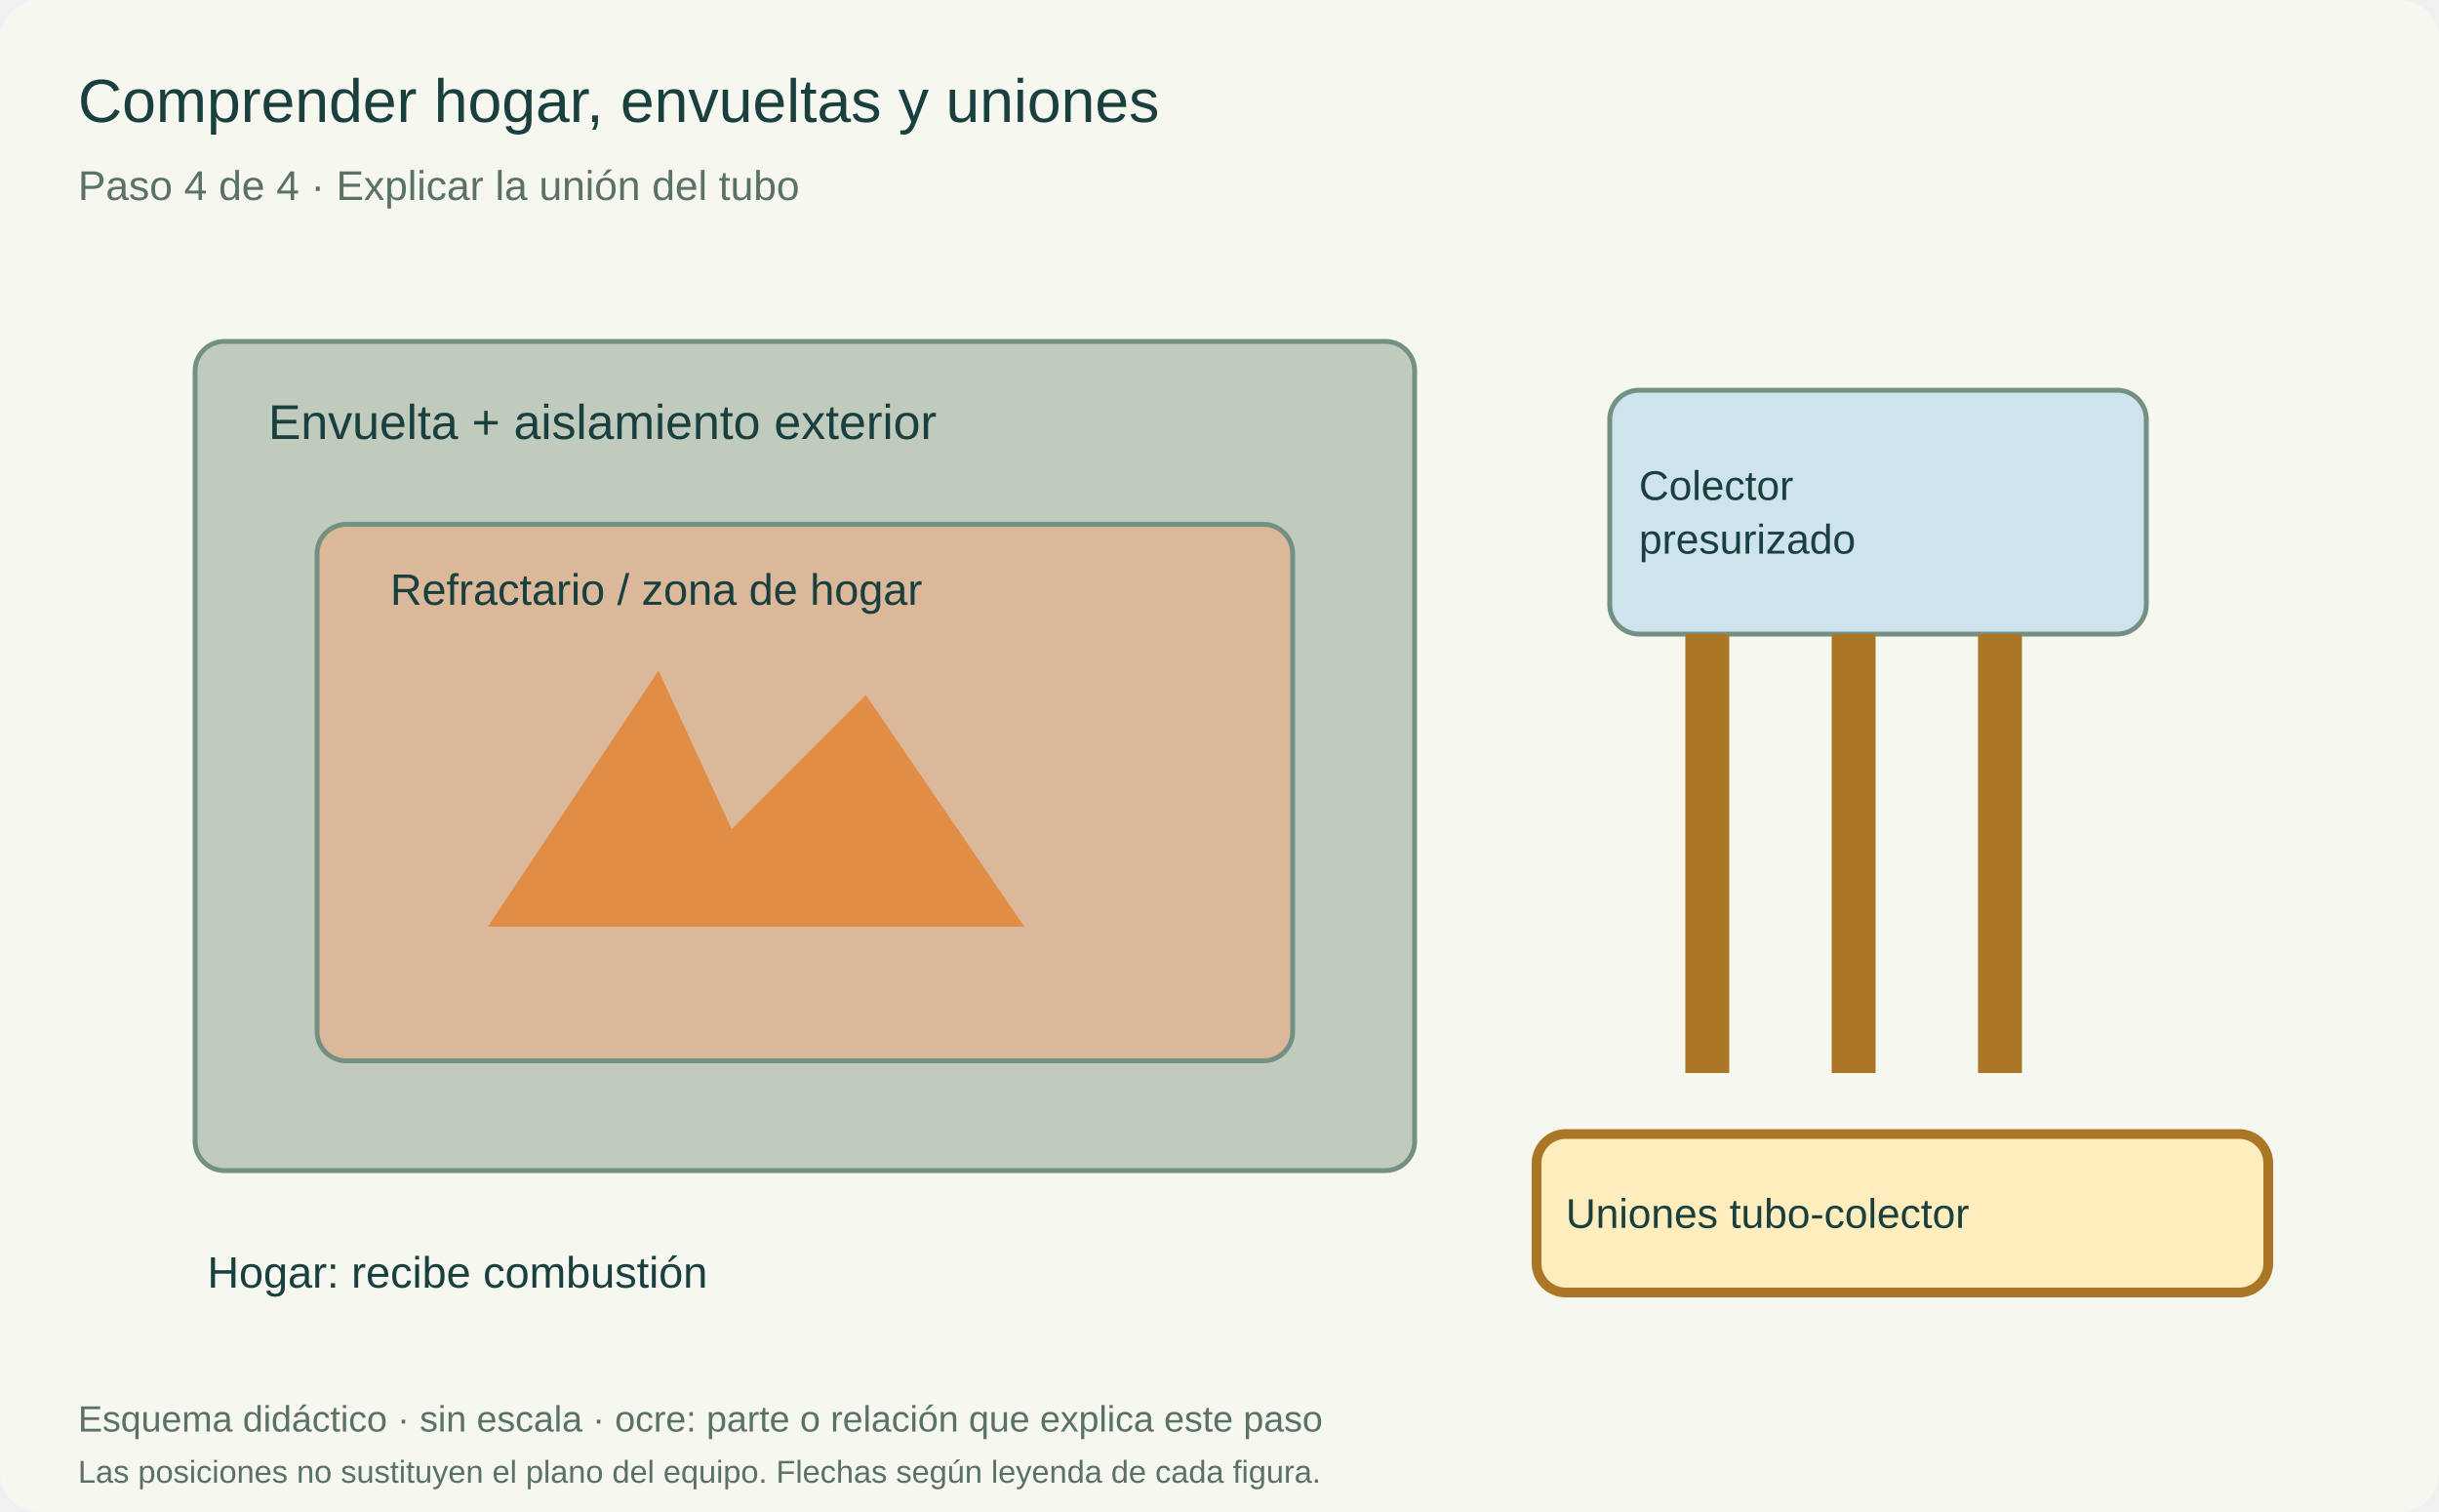
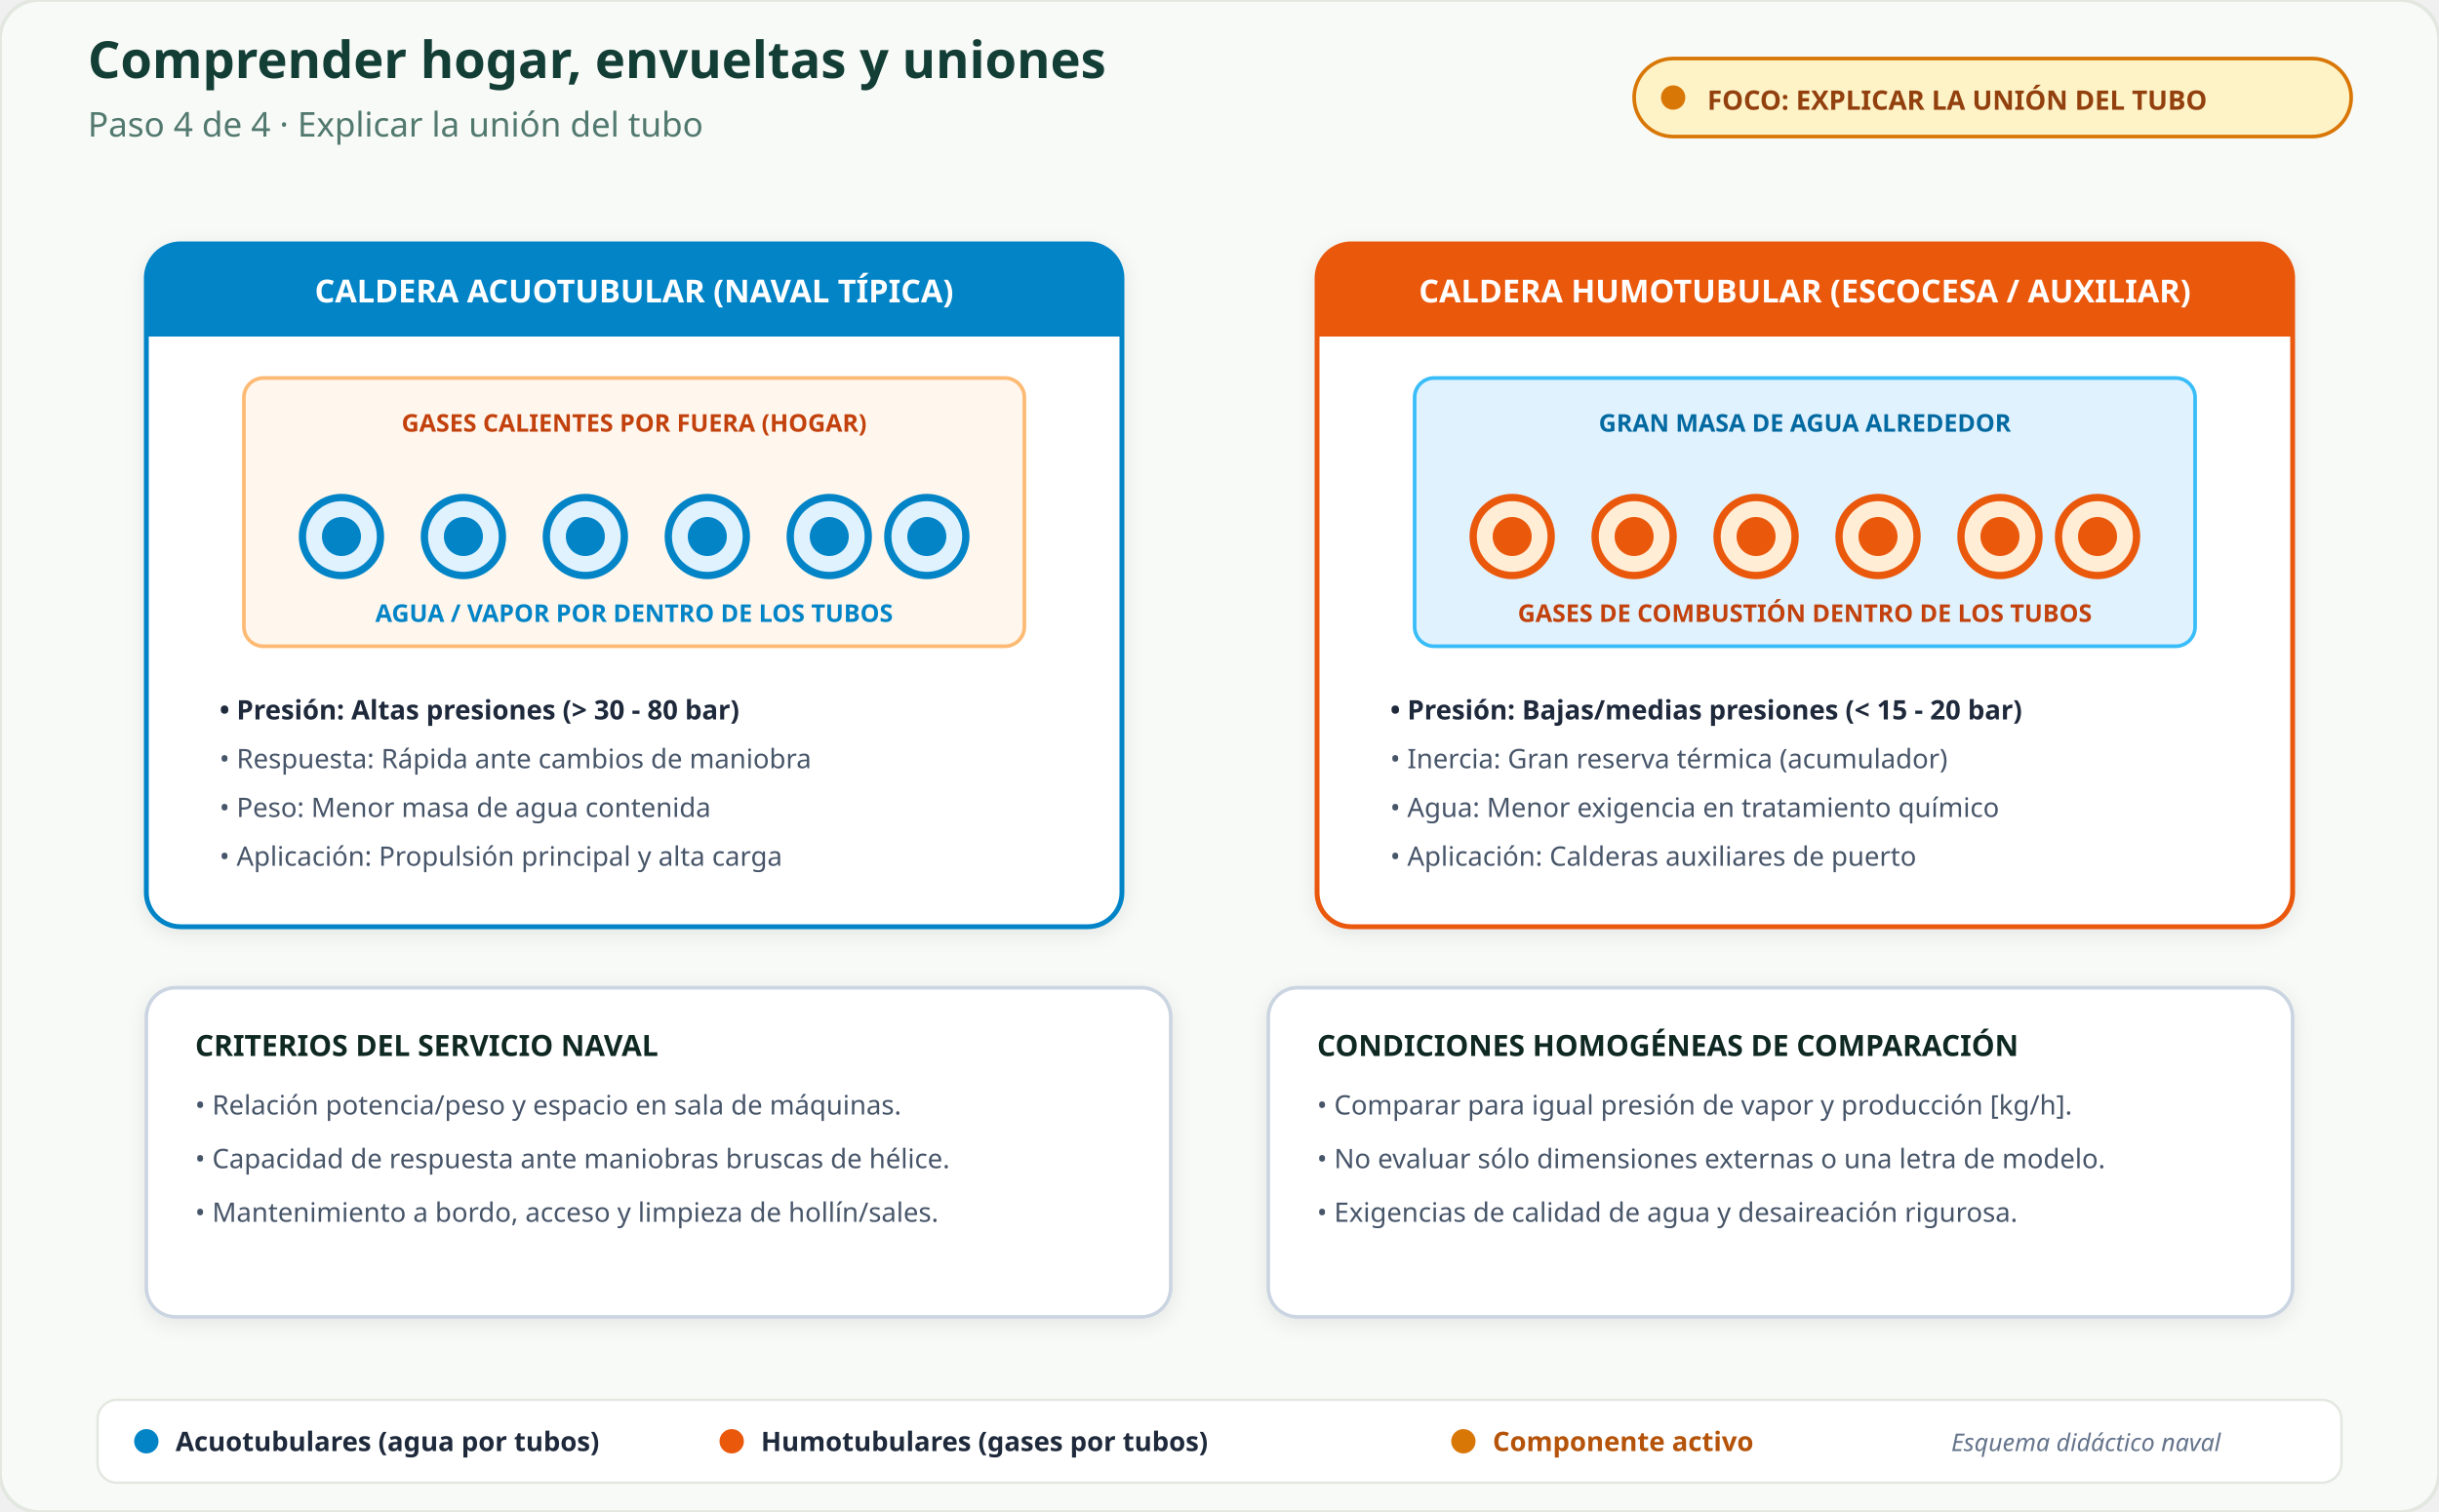
- <svg xmlns="http://www.w3.org/2000/svg" viewBox="0 0 1000 620" role="img">
-   <rect width="1000" height="620" rx="16" fill="#f6f7ef" />
-   <text x="32" y="50" font-family="Arial,sans-serif" font-size="25" fill="#193f3e">Comprender hogar, envueltas y uniones</text>
-   <text x="32" y="82" font-family="Arial,sans-serif" font-size="17" fill="#5a7167">Paso 4 de 4 · Explicar la unión del tubo</text>
-   <text x="32" y="587" font-family="Arial,sans-serif" font-size="15" fill="#5a7167">Esquema didáctico · sin escala · ocre: parte o relación que explica este paso</text>
-   <text x="32" y="608" font-family="Arial,sans-serif" font-size="13" fill="#5a7167">Las posiciones no sustituyen el plano del equipo. Flechas según leyenda de cada figura.</text>
-   <rect x="80" y="140" width="500" height="340" rx="12" fill="#c1cbbd" stroke="#729084" stroke-width="2" />
-   <text x="92" y="316.0" font-family="Arial,sans-serif" font-size="17" fill="#193f3e" />
-   <text x="110" y="180" font-family="Arial,sans-serif" font-size="20" fill="#193f3e">Envuelta + aislamiento exterior</text>
-   <rect x="130" y="215" width="400" height="220" rx="12" fill="#dbb899" stroke="#729084" stroke-width="2" />
-   <text x="142" y="331.0" font-family="Arial,sans-serif" font-size="17" fill="#193f3e" />
-   <text x="160" y="248" font-family="Arial,sans-serif" font-size="18" fill="#193f3e">Refractario / zona de hogar</text>
-   <polygon points="200,380 270,275 300,340 355,285 420,380" fill="#e18d46" />
-   <rect x="660" y="160" width="220" height="100" rx="12" fill="#cee3ec" stroke="#729084" stroke-width="2" />
-   <text x="672" y="205.0" font-family="Arial,sans-serif" font-size="17" fill="#193f3e">Colector</text>
-   <text x="672" y="227.0" font-family="Arial,sans-serif" font-size="17" fill="#193f3e">presurizado</text>
-   <polyline points="700,260 700,440" fill="none" stroke="#ab7625" stroke-width="18" stroke-linejoin="round" />
-   <polyline points="760,260 760,440" fill="none" stroke="#ab7625" stroke-width="18" stroke-linejoin="round" />
-   <polyline points="820,260 820,440" fill="none" stroke="#ab7625" stroke-width="18" stroke-linejoin="round" />
-   <rect x="630" y="465" width="300" height="65" rx="12" fill="#ffedbd" stroke="#ab7625" stroke-width="4" />
-   <text x="642" y="503.5" font-family="Arial,sans-serif" font-size="17" fill="#193f3e">Uniones tubo-colector</text>
-   <text x="85" y="528" font-family="Arial,sans-serif" font-size="18" fill="#193f3e">Hogar: recibe combustión</text>
+ <svg xmlns="http://www.w3.org/2000/svg" viewBox="0 0 1000 620" width="1000" height="620">
+   <defs>
+     <filter id="activeGlow" x="-20%" y="-20%" width="140%" height="140%">
+       <feDropShadow dx="0" dy="0" stdDeviation="6" flood-color="#d97706" flood-opacity="0.6" />
+     </filter>
+     <filter id="cardShadow" x="-10%" y="-10%" width="120%" height="120%">
+       <feDropShadow dx="0" dy="2" stdDeviation="4" flood-color="#0f2922" flood-opacity="0.08" />
+     </filter>
+     <linearGradient id="drumGrad" x1="0%" y1="0%" x2="0%" y2="100%">
+       <stop offset="0%" stop-color="#f0f9ff" />
+       <stop offset="48%" stop-color="#e0f2fe" />
+       <stop offset="52%" stop-color="#bae6fd" />
+       <stop offset="100%" stop-color="#7dd3fc" />
+     </linearGradient>
+     <linearGradient id="mudGrad" x1="0%" y1="0%" x2="0%" y2="100%">
+       <stop offset="0%" stop-color="#e0f2fe" />
+       <stop offset="100%" stop-color="#7dd3fc" />
+     </linearGradient>
+     <linearGradient id="furnaceGrad" x1="0%" y1="0%" x2="100%" y2="100%">
+       <stop offset="0%" stop-color="#fff7ed" />
+       <stop offset="100%" stop-color="#ffedd5" />
+     </linearGradient>
+     <linearGradient id="steelGrad" x1="0%" y1="0%" x2="0%" y2="100%">
+       <stop offset="0%" stop-color="#f8fafc" />
+       <stop offset="100%" stop-color="#e2e8f0" />
+     </linearGradient>
+     <linearGradient id="activeGrad" x1="0%" y1="0%" x2="0%" y2="100%">
+       <stop offset="0%" stop-color="#fffbeb" />
+       <stop offset="100%" stop-color="#fef3c7" />
+     </linearGradient>
+     <marker id="arrowBlue" viewBox="0 0 10 10" refX="6" refY="5" markerWidth="6" markerHeight="6" orient="auto-start-reverse">
+       <path d="M 0 1.5 L 8 5 L 0 8.5 z" fill="#0284c7" />
+     </marker>
+     <marker id="arrowOrange" viewBox="0 0 10 10" refX="6" refY="5" markerWidth="6" markerHeight="6" orient="auto-start-reverse">
+       <path d="M 0 1.5 L 8 5 L 0 8.5 z" fill="#ea580c" />
+     </marker>
+     <marker id="arrowRed" viewBox="0 0 10 10" refX="6" refY="5" markerWidth="6" markerHeight="6" orient="auto-start-reverse">
+       <path d="M 0 1.5 L 8 5 L 0 8.5 z" fill="#e11d48" />
+     </marker>
+     <marker id="arrowGreen" viewBox="0 0 10 10" refX="6" refY="5" markerWidth="6" markerHeight="6" orient="auto-start-reverse">
+       <path d="M 0 1.5 L 8 5 L 0 8.5 z" fill="#059669" />
+     </marker>
+     <marker id="arrowGray" viewBox="0 0 10 10" refX="6" refY="5" markerWidth="6" markerHeight="6" orient="auto-start-reverse">
+       <path d="M 0 1.5 L 8 5 L 0 8.5 z" fill="#475569" />
+     </marker>
+     <marker id="arrowActive" viewBox="0 0 10 10" refX="6" refY="5" markerWidth="7" markerHeight="7" orient="auto-start-reverse">
+       <path d="M 0 1.5 L 8 5 L 0 8.5 z" fill="#d97706" />
+     </marker>
+   </defs>
+   <rect width="1000" height="620" rx="16" fill="#f8faf7" stroke="#e2e8e0" stroke-width="1.5" />
+   <g transform="translate(36, 32)">
+     <text font-family="'DM Sans', system-ui, sans-serif" font-size="21" font-weight="700" fill="#133e36">Comprender hogar, envueltas y uniones</text>
+     <text y="24" font-family="'DM Sans', system-ui, sans-serif" font-size="14" font-weight="500" fill="#52796f">Paso 4 de 4 · Explicar la unión del tubo</text>
+   </g>
+   <g transform="translate(670, 24)">
+     <rect width="294" height="32" rx="16" fill="#fef3c7" stroke="#d97706" stroke-width="1.5" />
+     <circle cx="16" cy="16" r="5" fill="#d97706" />
+     <text x="30" y="21" font-family="'DM Sans', system-ui, sans-serif" font-size="11" font-weight="700" fill="#92400e">FOCO: EXPLICAR LA UNIÓN DEL TUBO</text>
+   </g>
+   <g id="card-waterTube" transform="translate(60, 100)">
+     <rect width="400" height="280" rx="14" fill="#ffffff" stroke="#0284c7" stroke-width="2" filter="url(#cardShadow)" />
+     <rect width="400" height="38" rx="14" fill="#0284c7" />
+     <rect y="20" width="400" height="18" fill="#0284c7" />
+     <text x="200" y="24" text-anchor="middle" font-family="'DM Sans', system-ui, sans-serif" font-size="13" font-weight="700" fill="#ffffff">CALDERA ACUOTUBULAR (NAVAL TÍPICA)</text>
+     <g transform="translate(40, 55)">
+       <rect width="320" height="110" rx="8" fill="#fff7ed" stroke="#fdba74" stroke-width="1.5" />
+       <text x="160" y="22" text-anchor="middle" font-family="'DM Sans', system-ui, sans-serif" font-size="10" font-weight="700" fill="#c2410c">GASES CALIENTES POR FUERA (HOGAR)</text>
+       <circle cx="40" cy="65" r="16" fill="#e0f2fe" stroke="#0284c7" stroke-width="3" />
+       <circle cx="40" cy="65" r="8" fill="#0284c7" />
+       <circle cx="90" cy="65" r="16" fill="#e0f2fe" stroke="#0284c7" stroke-width="3" />
+       <circle cx="90" cy="65" r="8" fill="#0284c7" />
+       <circle cx="140" cy="65" r="16" fill="#e0f2fe" stroke="#0284c7" stroke-width="3" />
+       <circle cx="140" cy="65" r="8" fill="#0284c7" />
+       <circle cx="190" cy="65" r="16" fill="#e0f2fe" stroke="#0284c7" stroke-width="3" />
+       <circle cx="190" cy="65" r="8" fill="#0284c7" />
+       <circle cx="240" cy="65" r="16" fill="#e0f2fe" stroke="#0284c7" stroke-width="3" />
+       <circle cx="240" cy="65" r="8" fill="#0284c7" />
+       <circle cx="280" cy="65" r="16" fill="#e0f2fe" stroke="#0284c7" stroke-width="3" />
+       <circle cx="280" cy="65" r="8" fill="#0284c7" />
+       <text x="160" y="100" text-anchor="middle" font-family="'DM Sans', system-ui, sans-serif" font-size="10" font-weight="700" fill="#0284c7">AGUA / VAPOR POR DENTRO DE LOS TUBOS</text>
+     </g>
+     <text x="30" y="195" font-family="'DM Sans', system-ui, sans-serif" font-size="11" font-weight="600" fill="#1e293b">• Presión: Altas presiones (&gt; 30 - 80 bar)</text>
+     <text x="30" y="215" font-family="'DM Sans', system-ui, sans-serif" font-size="11" fill="#475569">• Respuesta: Rápida ante cambios de maniobra</text>
+     <text x="30" y="235" font-family="'DM Sans', system-ui, sans-serif" font-size="11" fill="#475569">• Peso: Menor masa de agua contenida</text>
+     <text x="30" y="255" font-family="'DM Sans', system-ui, sans-serif" font-size="11" fill="#475569">• Aplicación: Propulsión principal y alta carga</text>
+   </g>
+   <g id="card-fireTube" transform="translate(540, 100)">
+     <rect width="400" height="280" rx="14" fill="#ffffff" stroke="#ea580c" stroke-width="2" filter="url(#cardShadow)" />
+     <rect width="400" height="38" rx="14" fill="#ea580c" />
+     <rect y="20" width="400" height="18" fill="#ea580c" />
+     <text x="200" y="24" text-anchor="middle" font-family="'DM Sans', system-ui, sans-serif" font-size="13" font-weight="700" fill="#ffffff">CALDERA HUMOTUBULAR (ESCOCESA / AUXILIAR)</text>
+     <g transform="translate(40, 55)">
+       <rect width="320" height="110" rx="8" fill="#e0f2fe" stroke="#38bdf8" stroke-width="1.5" />
+       <text x="160" y="22" text-anchor="middle" font-family="'DM Sans', system-ui, sans-serif" font-size="10" font-weight="700" fill="#0369a1">GRAN MASA DE AGUA ALREDEDOR</text>
+       <circle cx="40" cy="65" r="16" fill="#ffedd5" stroke="#ea580c" stroke-width="3" />
+       <circle cx="40" cy="65" r="8" fill="#ea580c" />
+       <circle cx="90" cy="65" r="16" fill="#ffedd5" stroke="#ea580c" stroke-width="3" />
+       <circle cx="90" cy="65" r="8" fill="#ea580c" />
+       <circle cx="140" cy="65" r="16" fill="#ffedd5" stroke="#ea580c" stroke-width="3" />
+       <circle cx="140" cy="65" r="8" fill="#ea580c" />
+       <circle cx="190" cy="65" r="16" fill="#ffedd5" stroke="#ea580c" stroke-width="3" />
+       <circle cx="190" cy="65" r="8" fill="#ea580c" />
+       <circle cx="240" cy="65" r="16" fill="#ffedd5" stroke="#ea580c" stroke-width="3" />
+       <circle cx="240" cy="65" r="8" fill="#ea580c" />
+       <circle cx="280" cy="65" r="16" fill="#ffedd5" stroke="#ea580c" stroke-width="3" />
+       <circle cx="280" cy="65" r="8" fill="#ea580c" />
+       <text x="160" y="100" text-anchor="middle" font-family="'DM Sans', system-ui, sans-serif" font-size="10" font-weight="700" fill="#c2410c">GASES DE COMBUSTIÓN DENTRO DE LOS TUBOS</text>
+     </g>
+     <text x="30" y="195" font-family="'DM Sans', system-ui, sans-serif" font-size="11" font-weight="600" fill="#1e293b">• Presión: Bajas/medias presiones (&lt; 15 - 20 bar)</text>
+     <text x="30" y="215" font-family="'DM Sans', system-ui, sans-serif" font-size="11" fill="#475569">• Inercia: Gran reserva térmica (acumulador)</text>
+     <text x="30" y="235" font-family="'DM Sans', system-ui, sans-serif" font-size="11" fill="#475569">• Agua: Menor exigencia en tratamiento químico</text>
+     <text x="30" y="255" font-family="'DM Sans', system-ui, sans-serif" font-size="11" fill="#475569">• Aplicación: Calderas auxiliares de puerto</text>
+   </g>
+   <g transform="translate(60, 405)">
+     <g id="card-service">
+       <rect x="0" y="0" width="420" height="135" rx="12" fill="#ffffff" stroke="#cbd5e1" stroke-width="1.5" filter="url(#cardShadow)" />
+       <text x="20" y="28" font-family="'DM Sans', system-ui, sans-serif" font-size="12" font-weight="700" fill="#0f2922">CRITERIOS DEL SERVICIO NAVAL</text>
+       <text x="20" y="52" font-family="'DM Sans', system-ui, sans-serif" font-size="11" fill="#475569">• Relación potencia/peso y espacio en sala de máquinas.</text>
+       <text x="20" y="74" font-family="'DM Sans', system-ui, sans-serif" font-size="11" fill="#475569">• Capacidad de respuesta ante maniobras bruscas de hélice.</text>
+       <text x="20" y="96" font-family="'DM Sans', system-ui, sans-serif" font-size="11" fill="#475569">• Mantenimiento a bordo, acceso y limpieza de hollín/sales.</text>
+     </g>
+     <g id="card-criteria">
+       <rect x="460" y="0" width="420" height="135" rx="12" fill="#ffffff" stroke="#cbd5e1" stroke-width="1.5" filter="url(#cardShadow)" />
+       <text x="480" y="28" font-family="'DM Sans', system-ui, sans-serif" font-size="12" font-weight="700" fill="#0f2922">CONDICIONES HOMOGÉNEAS DE COMPARACIÓN</text>
+       <text x="480" y="52" font-family="'DM Sans', system-ui, sans-serif" font-size="11" fill="#475569">• Comparar para igual presión de vapor y producción [kg/h].</text>
+       <text x="480" y="74" font-family="'DM Sans', system-ui, sans-serif" font-size="11" fill="#475569">• No evaluar sólo dimensiones externas o una letra de modelo.</text>
+       <text x="480" y="96" font-family="'DM Sans', system-ui, sans-serif" font-size="11" fill="#475569">• Exigencias de calidad de agua y desaireación rigurosa.</text>
+     </g>
+   </g>
+   <g transform="translate(40, 574)">
+     <rect x="0" y="0" width="920" height="34" rx="8" fill="#ffffff" stroke="#e2e8e0" stroke-width="1" />
+     <circle cx="20" cy="17" r="5" fill="#0284c7" />
+     <text x="32" y="21" font-family="'DM Sans', system-ui, sans-serif" font-size="11" font-weight="600" fill="#1e293b">Acuotubulares (agua por tubos)</text>
+     <circle cx="260" cy="17" r="5" fill="#ea580c" />
+     <text x="272" y="21" font-family="'DM Sans', system-ui, sans-serif" font-size="11" font-weight="600" fill="#1e293b">Humotubulares (gases por tubos)</text>
+     <circle cx="560" cy="17" r="5" fill="#d97706" />
+     <text x="572" y="21" font-family="'DM Sans', system-ui, sans-serif" font-size="11" font-weight="700" fill="#b45309">Componente activo</text>
+     <text x="760" y="21" font-family="'DM Sans', system-ui, sans-serif" font-size="10" font-style="italic" fill="#64748b">Esquema didáctico naval</text>
+   </g>
</svg>
